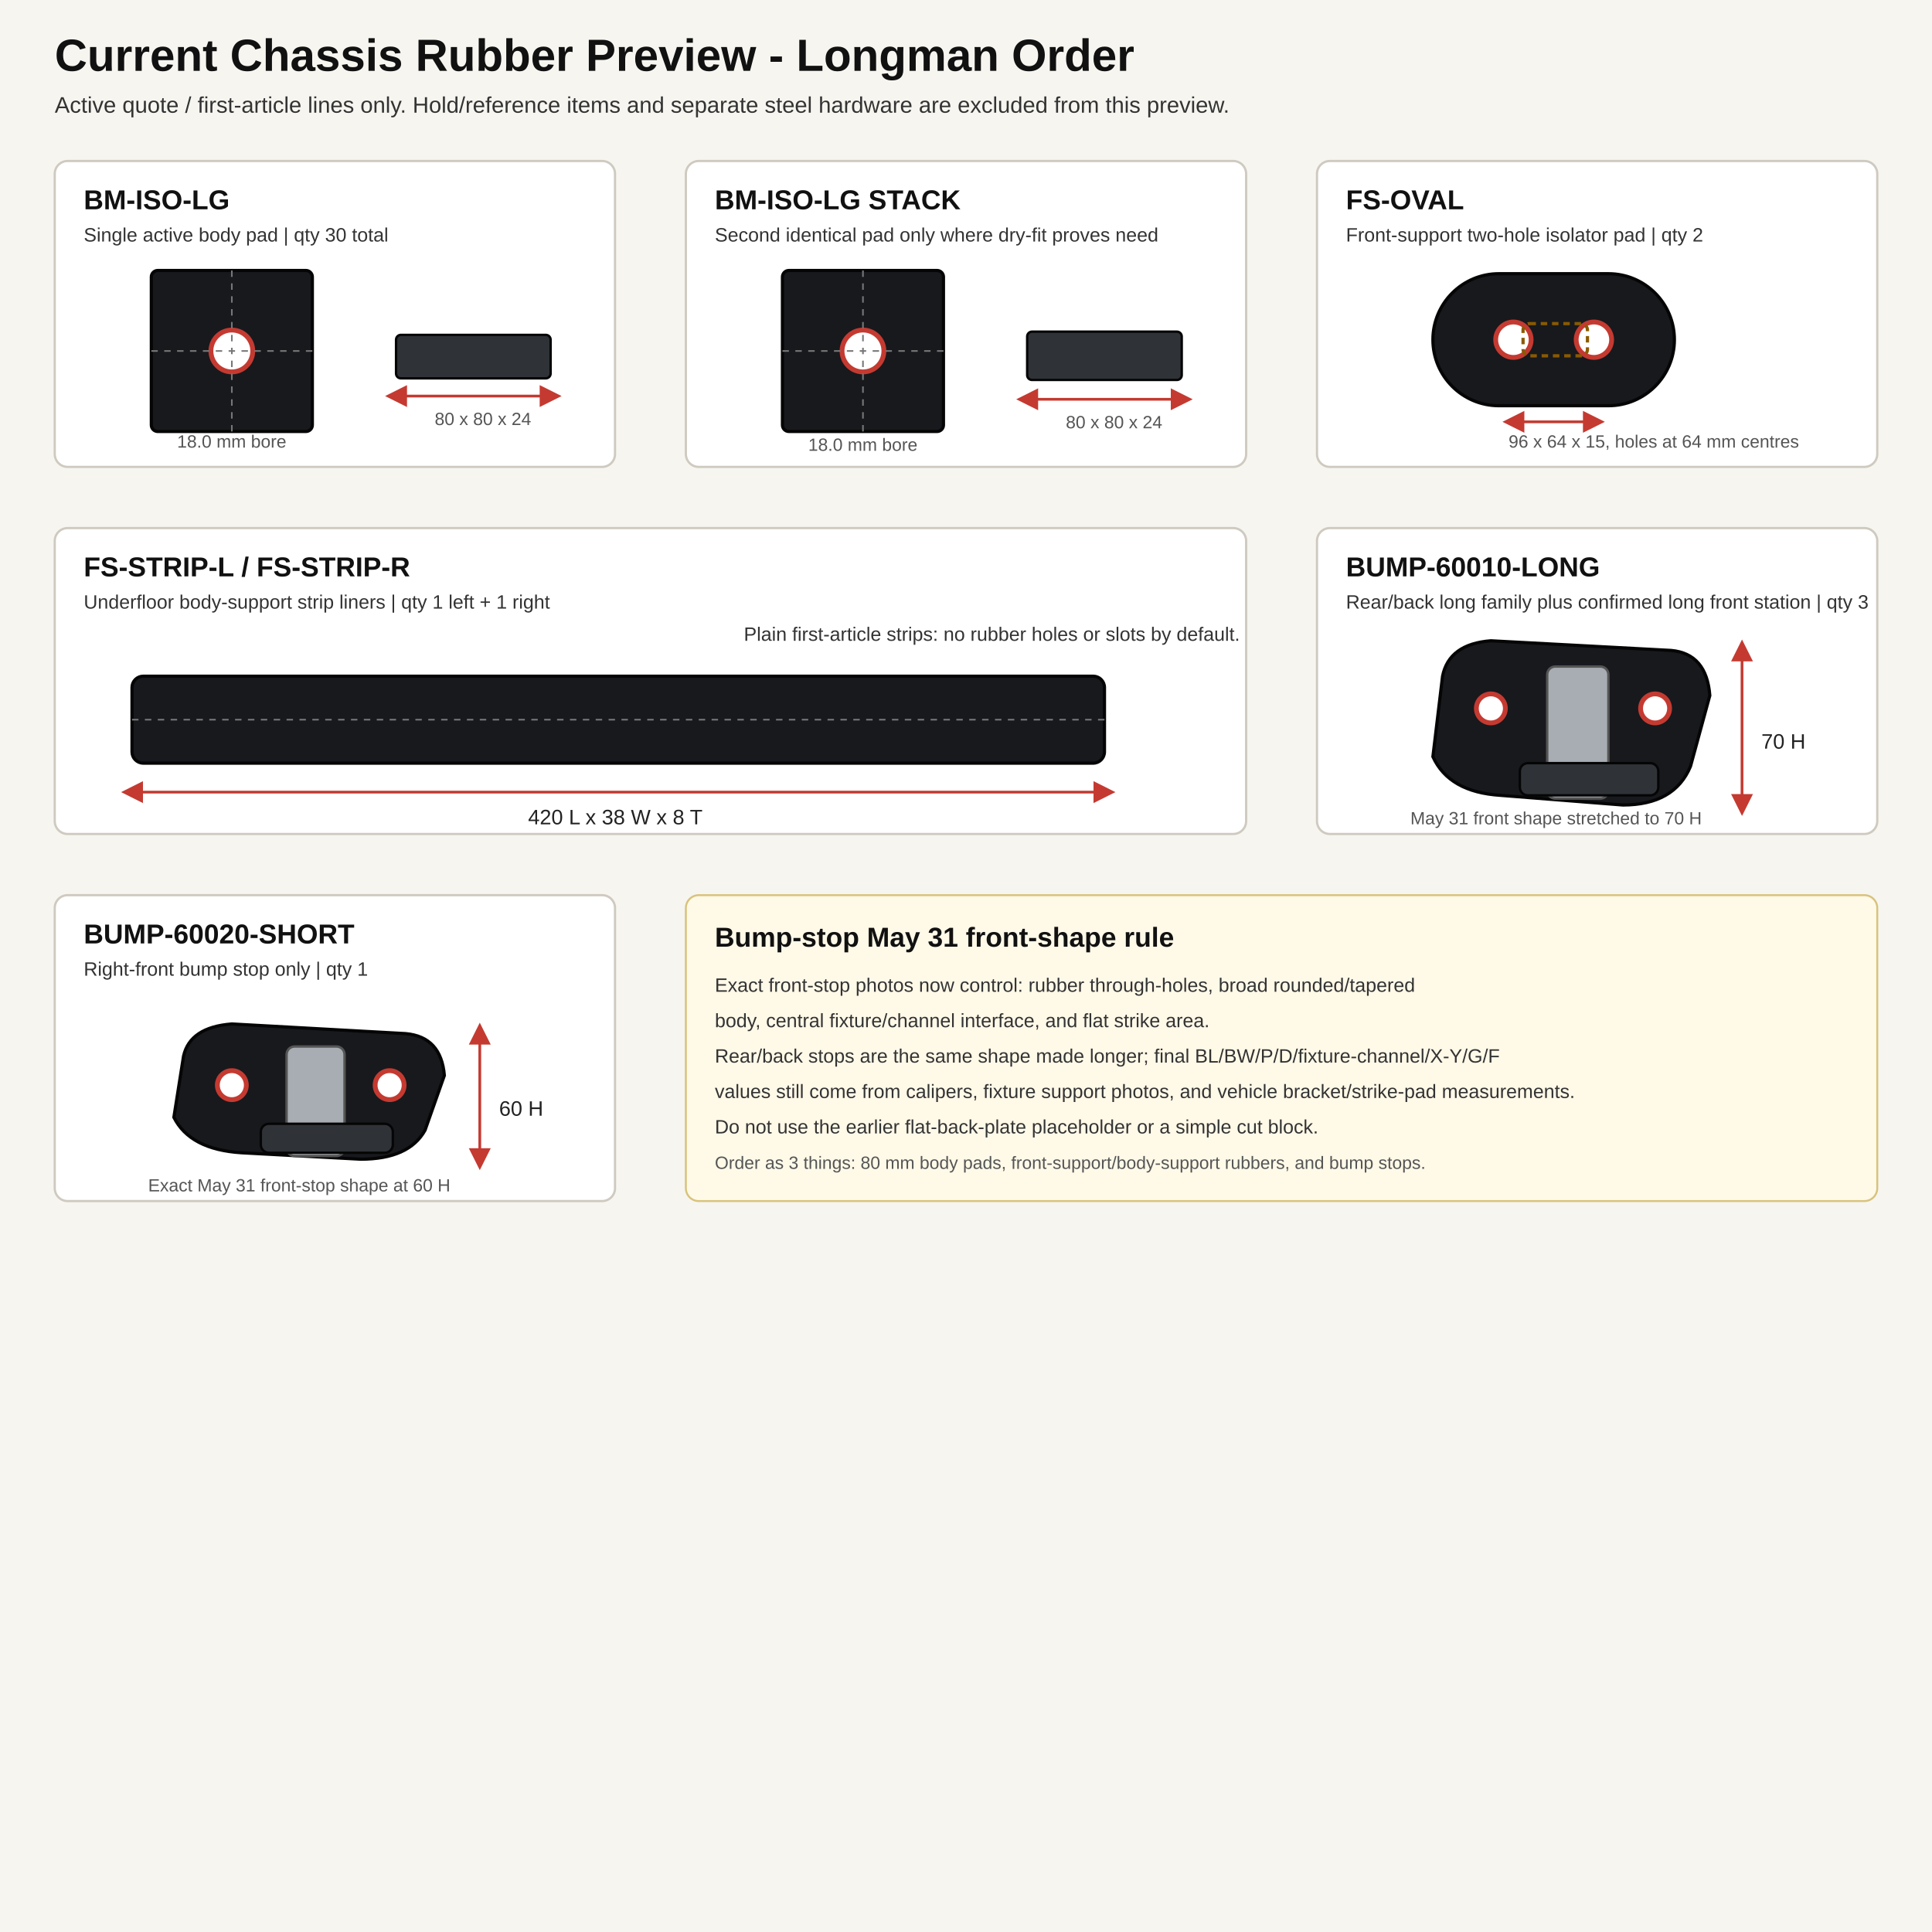
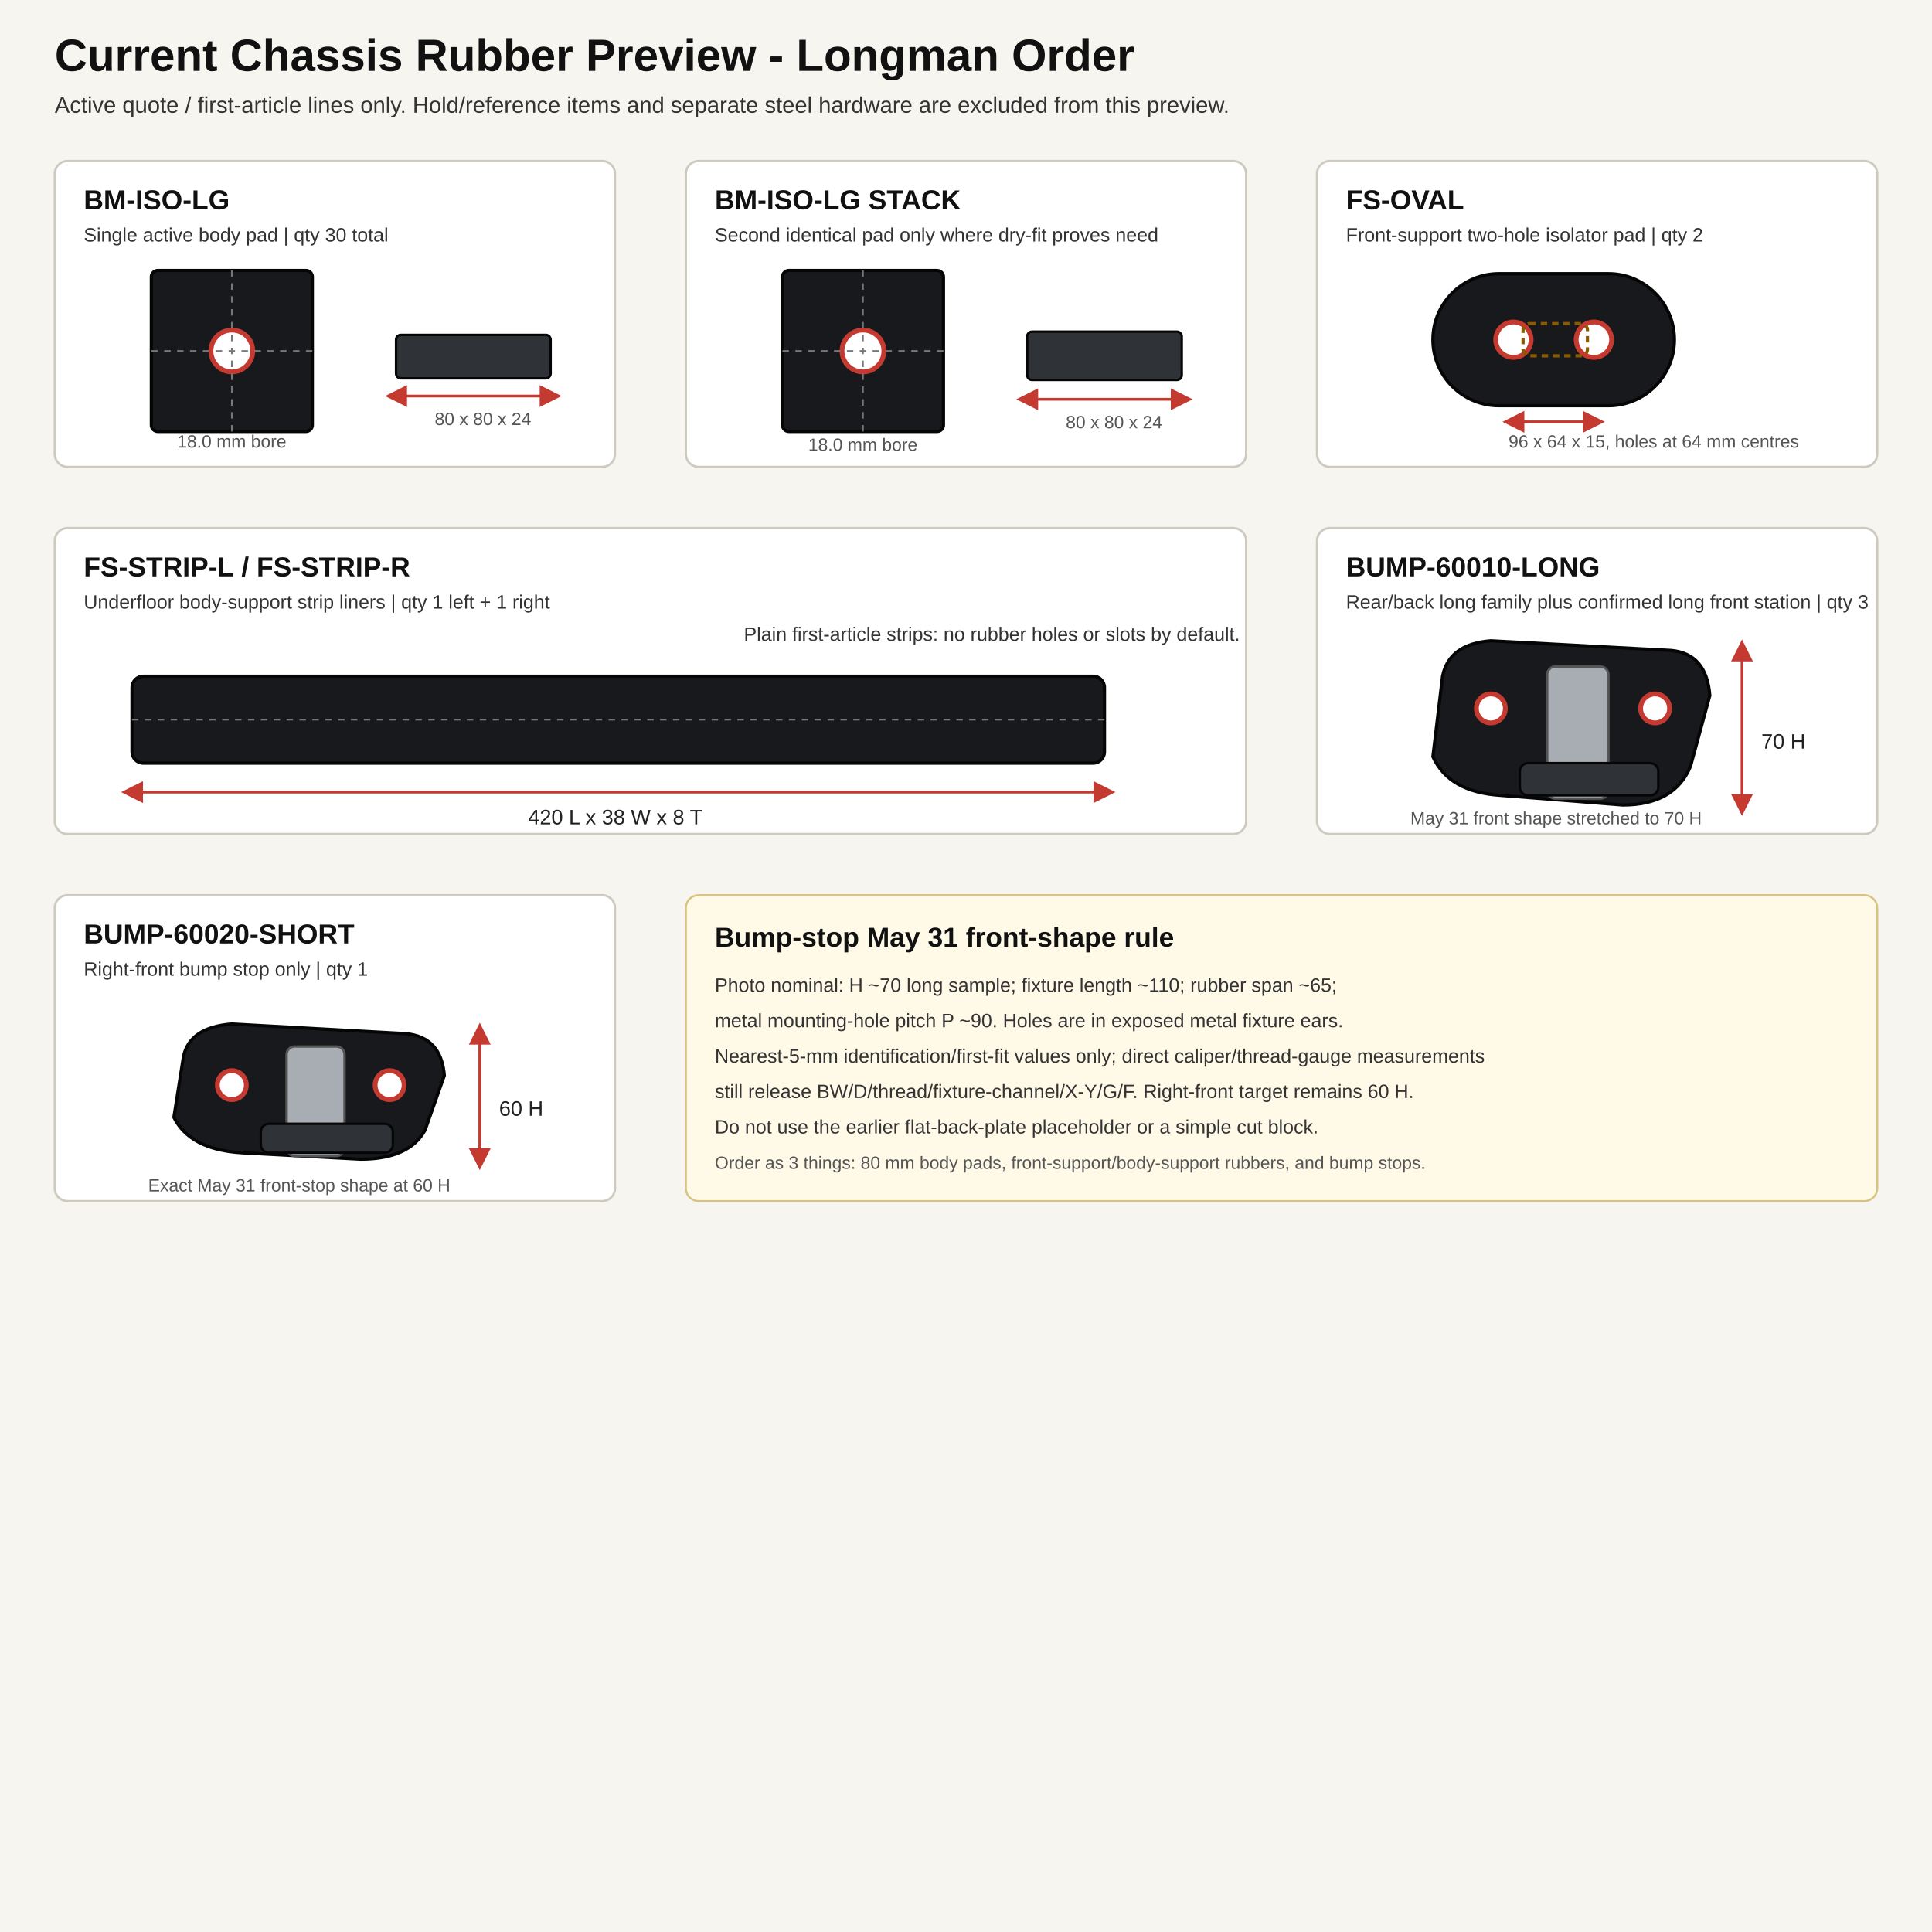
<svg xmlns="http://www.w3.org/2000/svg" width="1200" height="1200" viewBox="0 0 1200 1200" role="img" aria-labelledby="title desc">
  <rect width="1200" height="1200" fill="#f6f5f0" />
  <style>
    .title { font: 700 28px Arial, sans-serif; fill: #111; }
    .subtitle { font: 14px Arial, sans-serif; fill: #333; }
    .panel { fill: #fff; stroke: #cfcac0; stroke-width: 1.4; rx: 8; }
    .panel-title { font: 700 17px Arial, sans-serif; fill: #111; }
    .label { font: 13px Arial, sans-serif; fill: #222; }
    .small { font: 12px Arial, sans-serif; fill: #333; }
    .tiny { font: 11px Arial, sans-serif; fill: #555; }
    .rubber { fill: #17191d; stroke: #050505; stroke-width: 2; }
    .rubber2 { fill: #2f3338; stroke: #050505; stroke-width: 1.5; }
    .steel { fill: #a7adb2; stroke: #555; stroke-width: 1.5; }
    .hole { fill: #fff; stroke: #c43a31; stroke-width: 3; }
    .dim { stroke: #c43a31; stroke-width: 1.7; fill: none; marker-start: url(#arrow); marker-end: url(#arrow); }
    .guide { stroke: #777; stroke-width: 1; stroke-dasharray: 4 4; }
    .note-box { fill: #fff9e8; stroke: #d8c37c; stroke-width: 1.2; }
  </style>
  <defs>
    <marker id="arrow" markerWidth="8" markerHeight="8" refX="4" refY="4" orient="auto-start-reverse">
      <path d="M0,0 L8,4 L0,8 z" fill="#c43a31" />
    </marker>
  </defs>
  <text x="34" y="44" class="title">Current Chassis Rubber Preview - Longman Order</text>
  <text x="34" y="70" class="subtitle">Active quote / first-article lines only. Hold/reference items and separate steel hardware are excluded from this preview.</text>
  <g transform="translate(34,100)">
    <rect class="panel" x="0" y="0" width="348" height="190" />
    <text class="panel-title" x="18" y="30">BM-ISO-LG</text>
    <text class="small" x="18" y="50">Single active body pad | qty 30 total</text>
    <rect class="rubber" x="60" y="68" width="100" height="100" rx="4" />
    <circle class="hole" cx="110" cy="118" r="13" />
    <line class="guide" x1="110" y1="68" x2="110" y2="168" />
    <line class="guide" x1="60" y1="118" x2="160" y2="118" />
    <rect class="rubber2" x="212" y="108" width="96" height="27" rx="3" />
    <line class="dim" x1="212" y1="146" x2="308" y2="146" />
    <text class="tiny" x="236" y="164">80 x 80 x 24</text>
    <text class="tiny" x="76" y="178">18.0 mm bore</text>
  </g>
  <g transform="translate(426,100)">
    <rect class="panel" x="0" y="0" width="348" height="190" />
    <text class="panel-title" x="18" y="30">BM-ISO-LG STACK</text>
    <text class="small" x="18" y="50">Second identical pad only where dry-fit proves need</text>
    <rect class="rubber" x="60" y="68" width="100" height="100" rx="4" />
    <circle class="hole" cx="110" cy="118" r="13" />
    <line class="guide" x1="110" y1="68" x2="110" y2="168" />
    <line class="guide" x1="60" y1="118" x2="160" y2="118" />
    <rect class="rubber2" x="212" y="106" width="96" height="30" rx="3" />
    <line class="dim" x1="212" y1="148" x2="308" y2="148" />
    <text class="tiny" x="236" y="166">80 x 80 x 24</text>
    <text class="tiny" x="76" y="180">18.0 mm bore</text>
  </g>
  <g transform="translate(818,100)">
    <rect class="panel" x="0" y="0" width="348" height="190" />
    <text class="panel-title" x="18" y="30">FS-OVAL</text>
    <text class="small" x="18" y="50">Front-support two-hole isolator pad | qty 2</text>
    <rect class="rubber" x="72" y="70" width="150" height="82" rx="41" />
    <circle class="hole" cx="122" cy="111" r="11" />
    <circle class="hole" cx="172" cy="111" r="11" />
    <rect x="128" y="101" width="40" height="20" rx="4" fill="none" stroke="#8a5a00" stroke-width="2" stroke-dasharray="4 3" />
    <line class="dim" x1="122" y1="162" x2="172" y2="162" />
    <text class="tiny" x="119" y="178">96 x 64 x 15, holes at 64 mm centres</text>
  </g>
  <g transform="translate(34,328)">
    <rect class="panel" x="0" y="0" width="740" height="190" />
    <text class="panel-title" x="18" y="30">FS-STRIP-L / FS-STRIP-R</text>
    <text class="small" x="18" y="50">Underfloor body-support strip liners | qty 1 left + 1 right</text>
    <rect class="rubber" x="48" y="92" width="604" height="54" rx="7" />
    <line class="guide" x1="48" y1="119" x2="652" y2="119" />
    <line class="dim" x1="48" y1="164" x2="652" y2="164" />
    <text class="label" x="294" y="184">420 L x 38 W x 8 T</text>
    <text class="small" x="428" y="70">Plain first-article strips: no rubber holes or slots by default.</text>
  </g>
  <g transform="translate(818,328)">
    <rect class="panel" x="0" y="0" width="348" height="190" />
    <text class="panel-title" x="18" y="30">BUMP-60010-LONG</text>
    <text class="small" x="18" y="50">Rear/back long family plus confirmed long front station | qty 3</text>
    <path class="rubber" d="M78 92 Q82 72 108 70 L220 76 Q242 78 244 104 L232 148 Q222 172 190 172 L114 166 Q82 164 72 142 Z" />
    <rect class="steel" x="143" y="86" width="38" height="82" rx="5" />
    <circle class="hole" cx="108" cy="112" r="9" />
    <circle class="hole" cx="210" cy="112" r="9" />
    <rect class="rubber2" x="126" y="146" width="86" height="20" rx="5" />
    <line class="dim" x1="264" y1="76" x2="264" y2="172" />
    <text class="label" x="276" y="137">70 H</text>
    <text class="tiny" x="58" y="184">May 31 front shape stretched to 70 H</text>
  </g>
  <g transform="translate(34,556)">
    <rect class="panel" x="0" y="0" width="348" height="190" />
    <text class="panel-title" x="18" y="30">BUMP-60020-SHORT</text>
    <text class="small" x="18" y="50">Right-front bump stop only | qty 1</text>
    <path class="rubber" d="M80 100 Q84 82 110 80 L218 86 Q240 88 242 112 L230 146 Q220 164 190 164 L116 160 Q84 158 74 138 Z" />
    <rect class="steel" x="144" y="94" width="36" height="68" rx="5" />
    <circle class="hole" cx="110" cy="118" r="9" />
    <circle class="hole" cx="208" cy="118" r="9" />
    <rect class="rubber2" x="128" y="142" width="82" height="18" rx="5" />
    <line class="dim" x1="264" y1="86" x2="264" y2="164" />
    <text class="label" x="276" y="137">60 H</text>
    <text class="tiny" x="58" y="184">Exact May 31 front-stop shape at 60 H</text>
  </g>
  <g transform="translate(426,556)">
    <rect class="note-box" x="0" y="0" width="740" height="190" rx="8" />
    <text class="panel-title" x="18" y="32">Bump-stop May 31 front-shape rule</text>
-     <text class="small" x="18" y="60">Exact front-stop photos now control: rubber through-holes, broad rounded/tapered</text>
-     <text class="small" x="18" y="82">body, central fixture/channel interface, and flat strike area.</text>
-     <text class="small" x="18" y="104">Rear/back stops are the same shape made longer; final BL/BW/P/D/fixture-channel/X-Y/G/F</text>
-     <text class="small" x="18" y="126">values still come from calipers, fixture support photos, and vehicle bracket/strike-pad measurements.</text>
+     <text class="small" x="18" y="60">Photo nominal: H ~70 long sample; fixture length ~110; rubber span ~65;</text>
+     <text class="small" x="18" y="82">metal mounting-hole pitch P ~90. Holes are in exposed metal fixture ears.</text>
+     <text class="small" x="18" y="104">Nearest-5-mm identification/first-fit values only; direct caliper/thread-gauge measurements</text>
+     <text class="small" x="18" y="126">still release BW/D/thread/fixture-channel/X-Y/G/F. Right-front target remains 60 H.</text>
    <text class="small" x="18" y="148">Do not use the earlier flat-back-plate placeholder or a simple cut block.</text>
    <text class="tiny" x="18" y="170">Order as 3 things: 80 mm body pads, front-support/body-support rubbers, and bump stops.</text>
  </g>
</svg>
